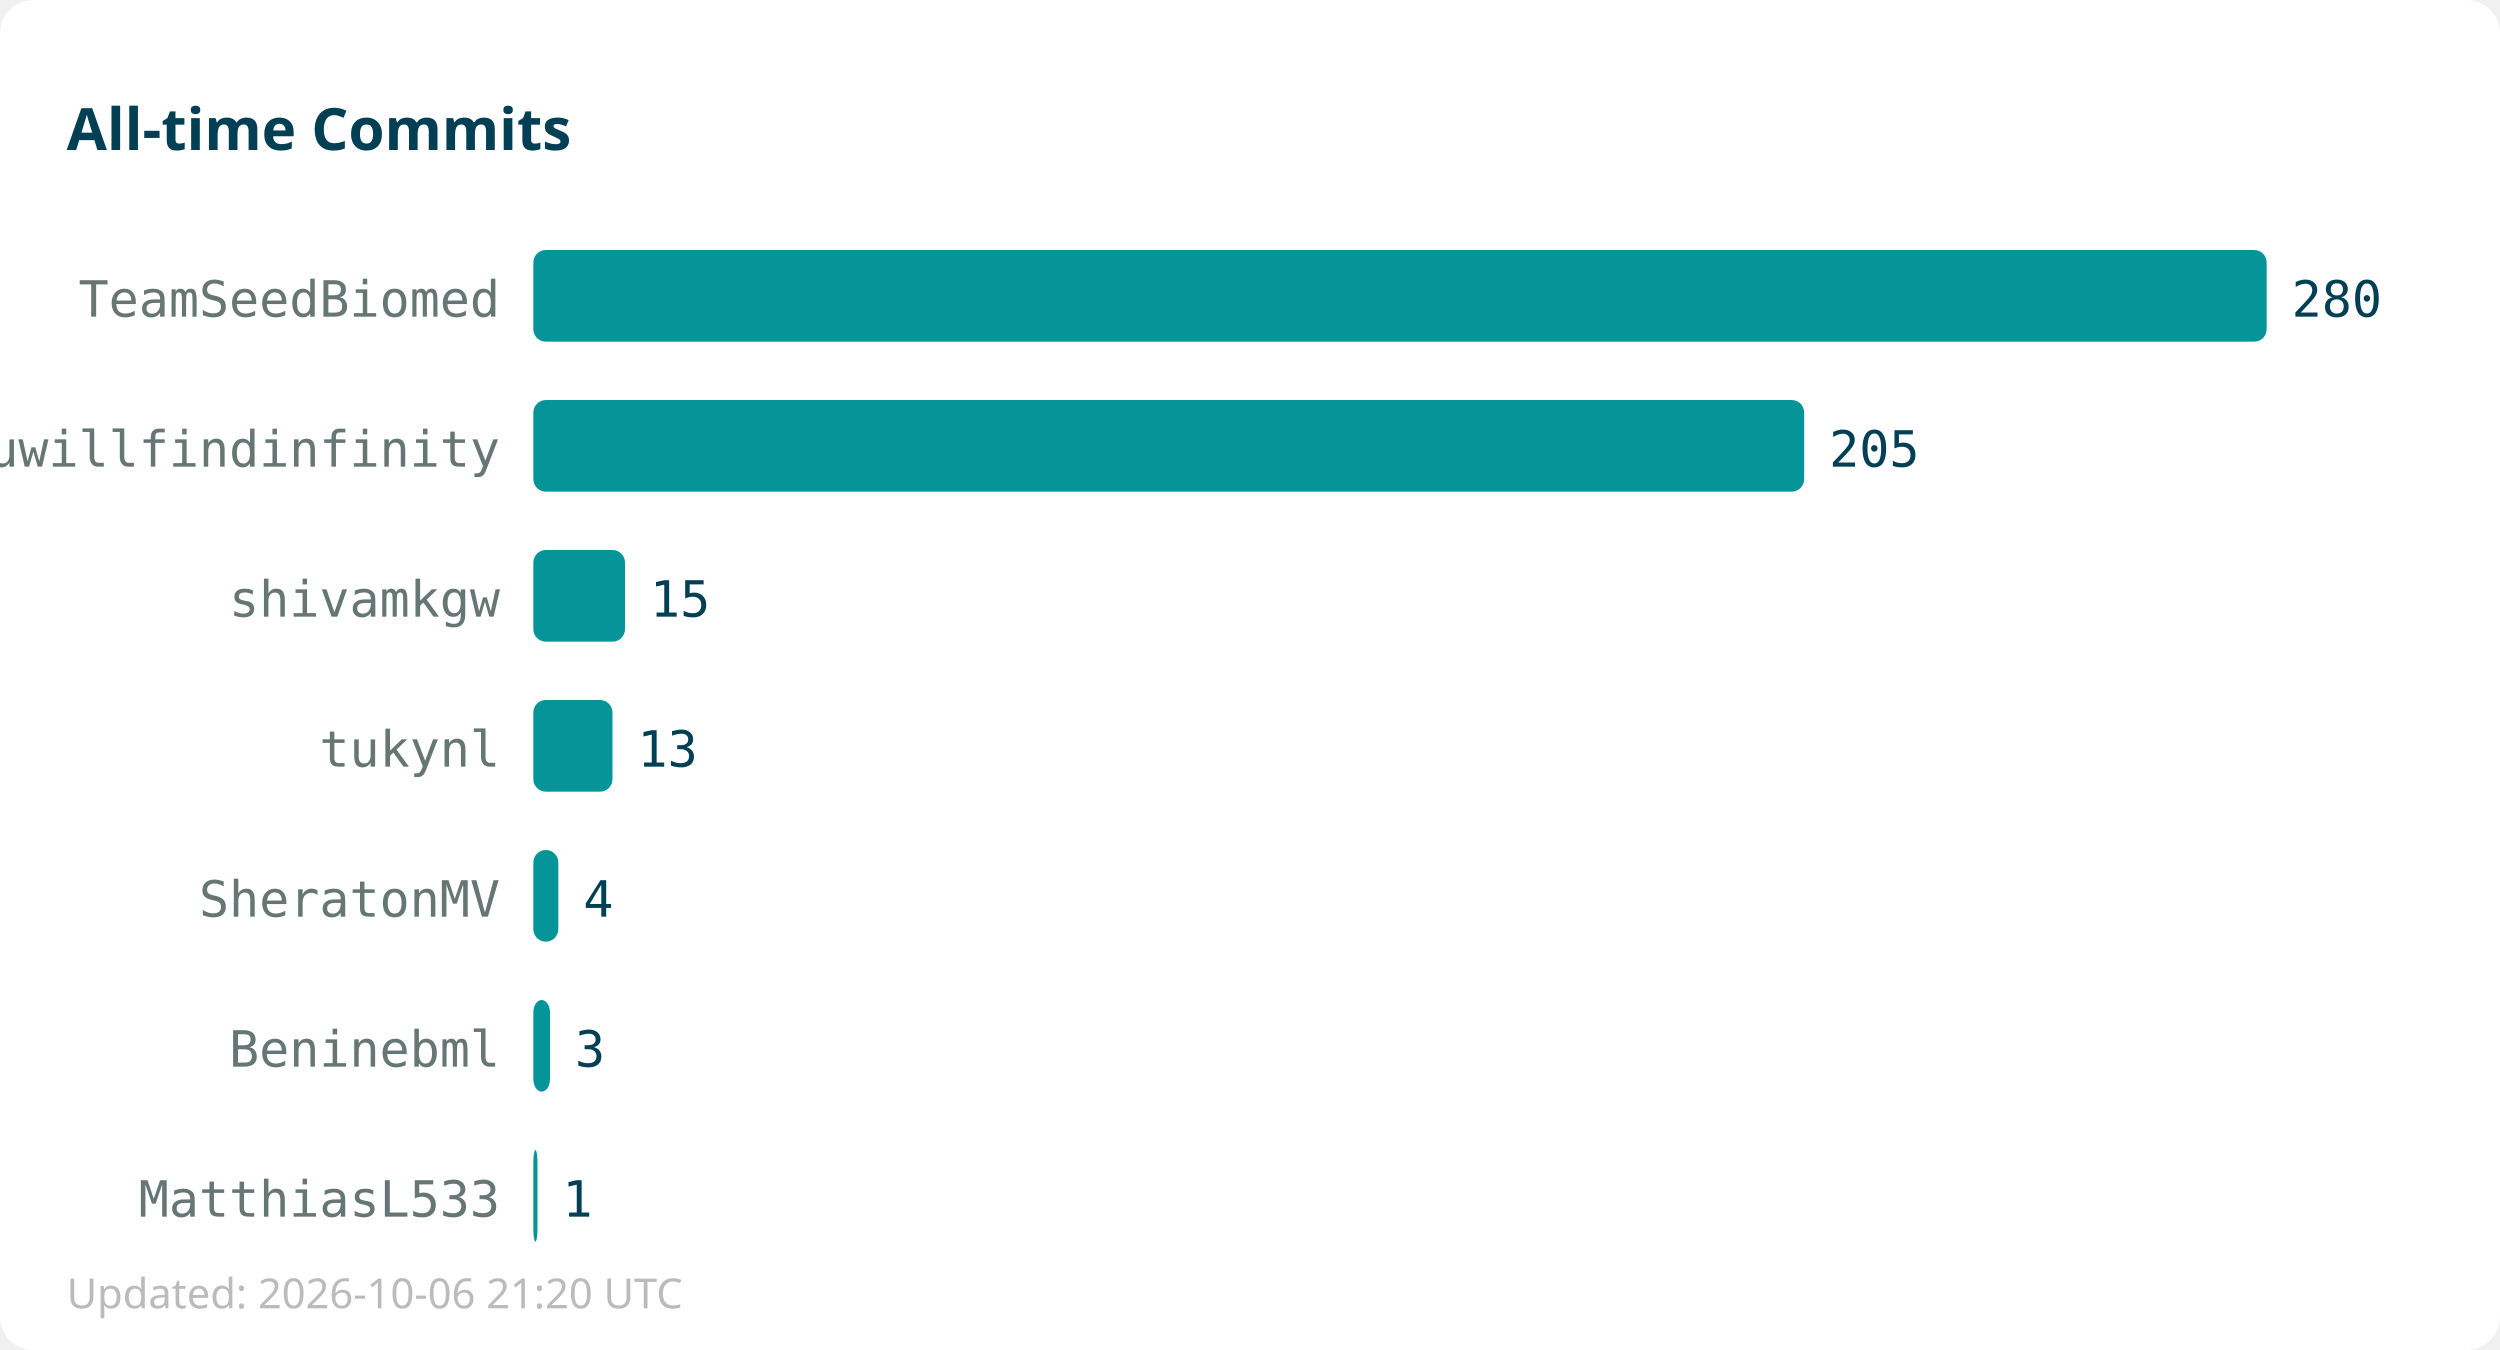
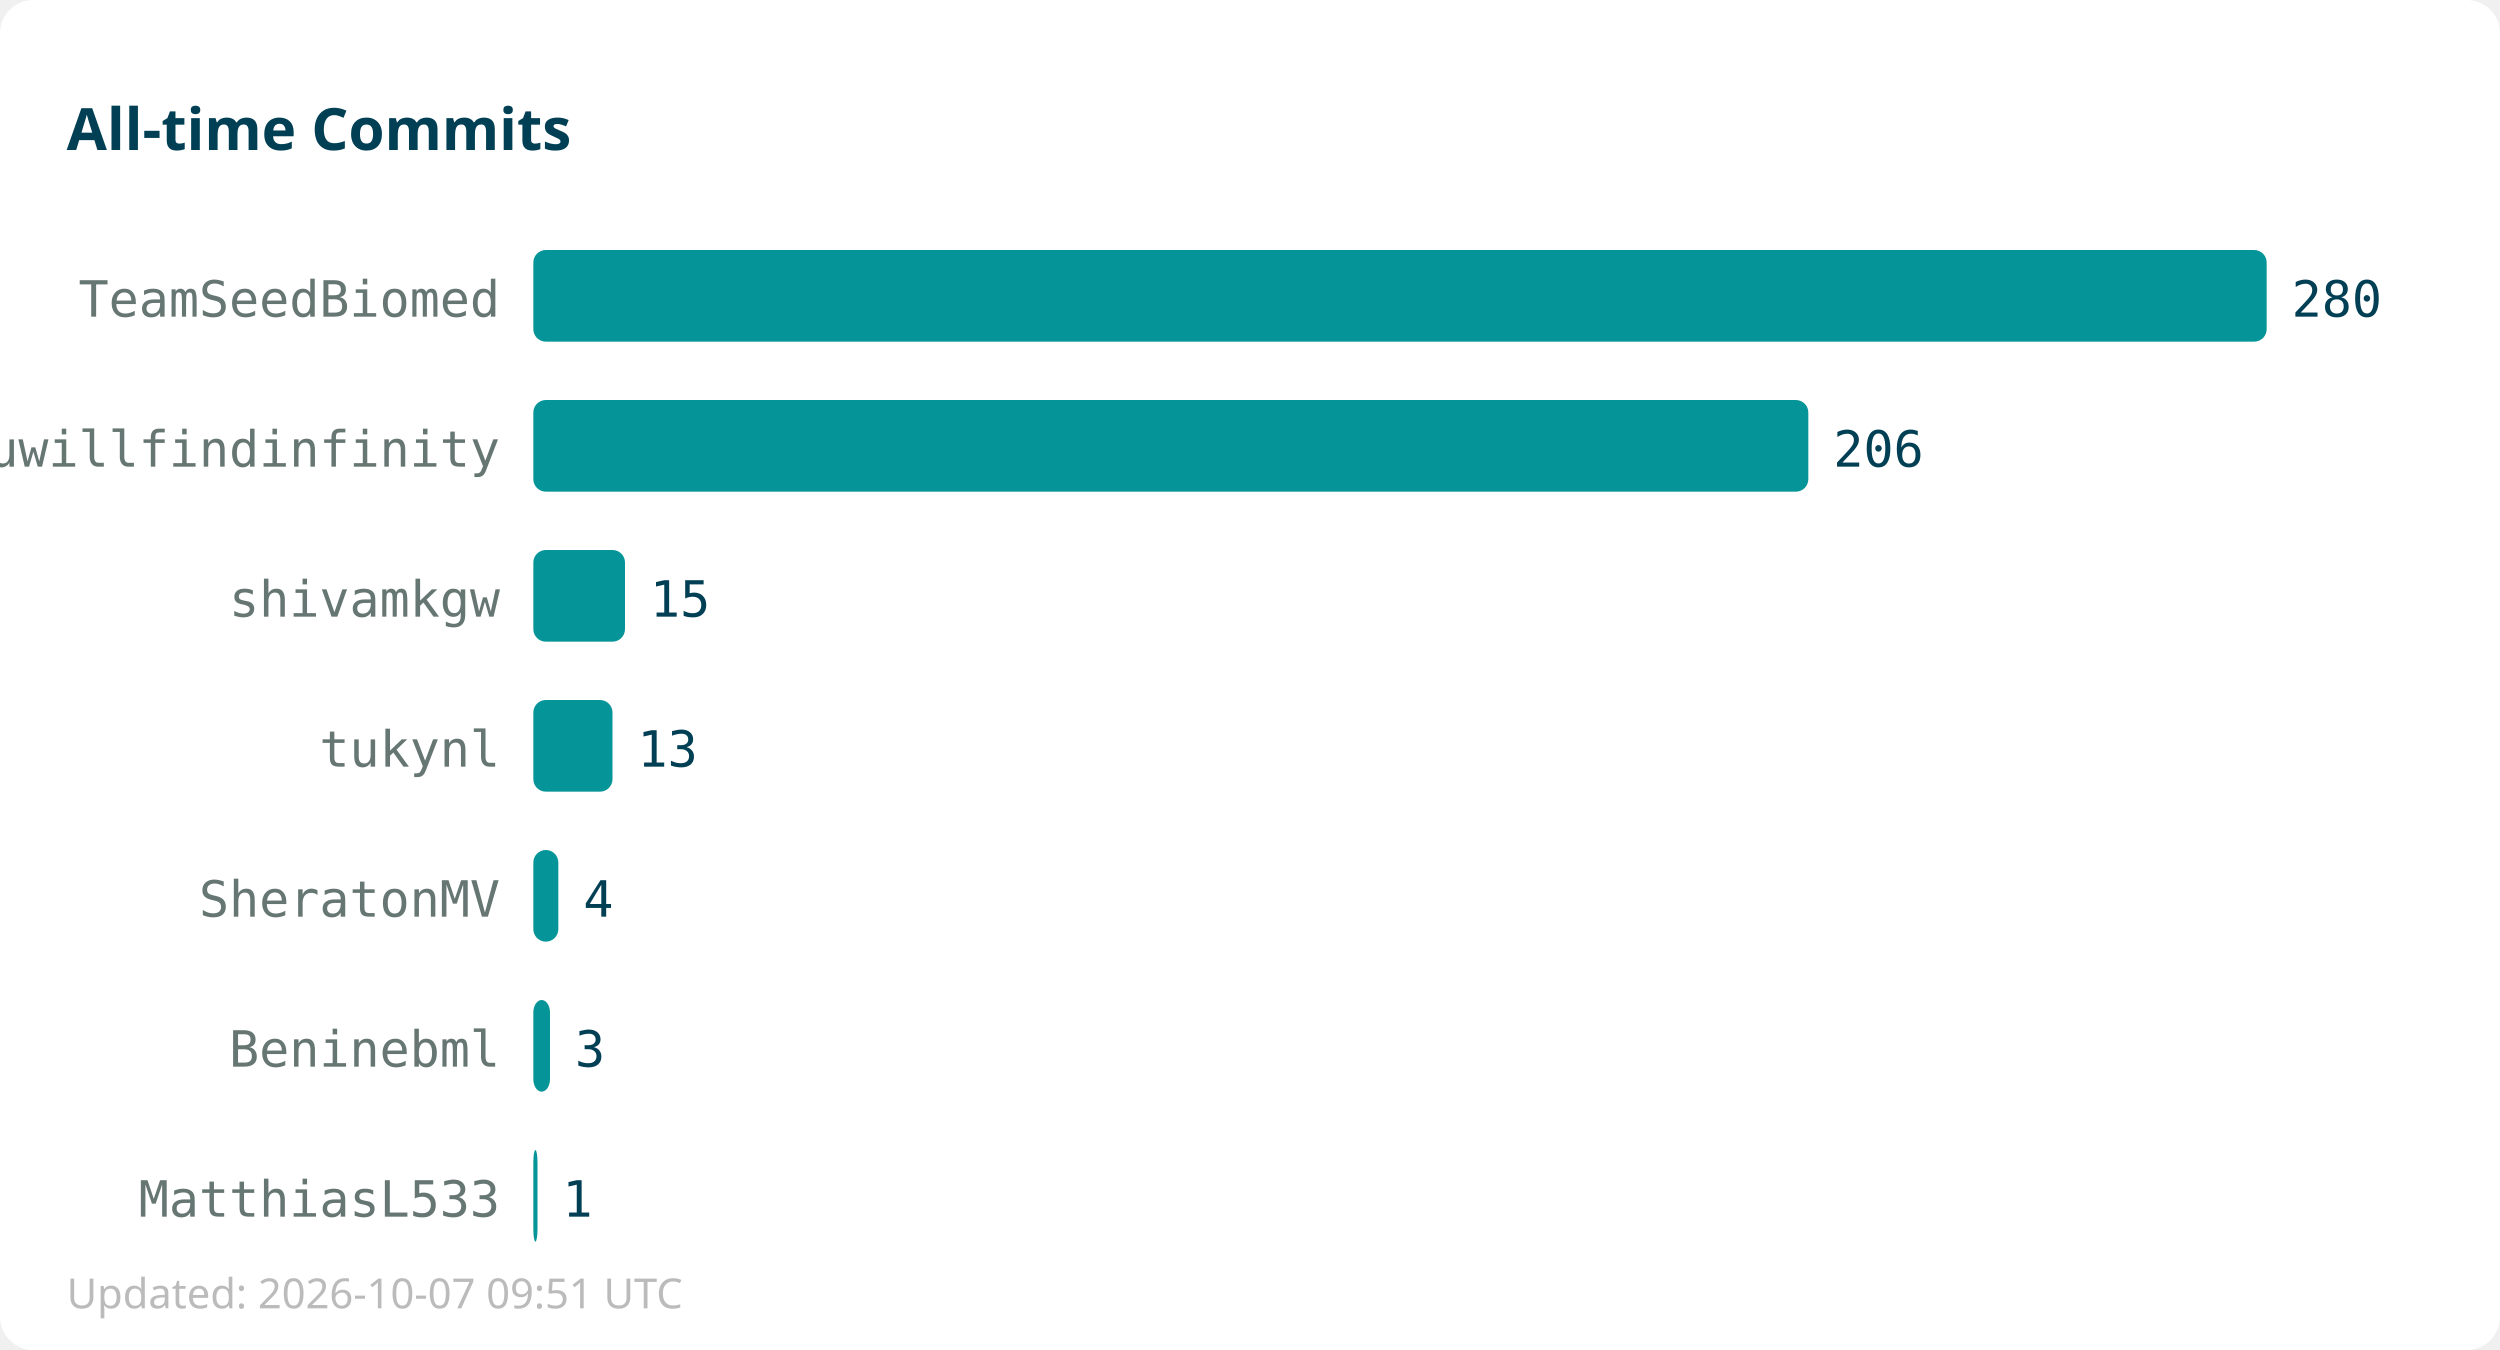
<svg xmlns="http://www.w3.org/2000/svg" width="600" height="324">
  <rect width="600" height="324" fill="#ffffff" rx="8" />
  <text x="16" y="36" font-family="sans-serif" font-size="14" font-weight="bold" fill="#013f54">All-time Commits</text>
  <text x="120" y="76" text-anchor="end" font-family="monospace" font-size="12" fill="#667672">TeamSeedBiomed</text>
  <rect x="128" y="60" width="416" height="22" fill="#059598" rx="3" />
  <text x="550" y="76" font-family="monospace" font-size="12" fill="#013f54">280</text>
  <text x="120" y="112" text-anchor="end" font-family="monospace" font-size="12" fill="#667672">youwillfindinfinity</text>
-   <rect x="128" y="96" width="305" height="22" fill="#059598" rx="3" />
-   <text x="439" y="112" font-family="monospace" font-size="12" fill="#013f54">205</text>
+   <rect x="128" y="96" width="306" height="22" fill="#059598" rx="3" />
+   <text x="440" y="112" font-family="monospace" font-size="12" fill="#013f54">206</text>
  <text x="120" y="148" text-anchor="end" font-family="monospace" font-size="12" fill="#667672">shivamkgw</text>
  <rect x="128" y="132" width="22" height="22" fill="#059598" rx="3" />
  <text x="156" y="148" font-family="monospace" font-size="12" fill="#013f54">15</text>
  <text x="120" y="184" text-anchor="end" font-family="monospace" font-size="12" fill="#667672">tukynl</text>
  <rect x="128" y="168" width="19" height="22" fill="#059598" rx="3" />
  <text x="153" y="184" font-family="monospace" font-size="12" fill="#013f54">13</text>
  <text x="120" y="220" text-anchor="end" font-family="monospace" font-size="12" fill="#667672">SheratonMV</text>
  <rect x="128" y="204" width="6" height="22" fill="#059598" rx="3" />
  <text x="140" y="220" font-family="monospace" font-size="12" fill="#013f54">4</text>
  <text x="120" y="256" text-anchor="end" font-family="monospace" font-size="12" fill="#667672">Beninebml</text>
  <rect x="128" y="240" width="4" height="22" fill="#059598" rx="3" />
  <text x="138" y="256" font-family="monospace" font-size="12" fill="#013f54">3</text>
  <text x="120" y="292" text-anchor="end" font-family="monospace" font-size="12" fill="#667672">MatthiasL533</text>
  <rect x="128" y="276" width="1" height="22" fill="#059598" rx="3" />
  <text x="135" y="292" font-family="monospace" font-size="12" fill="#013f54">1</text>
-   <text x="16" y="314" font-family="sans-serif" font-size="10" fill="#bbbbbb">Updated: 2026-10-06 21:20 UTC</text>
+   <text x="16" y="314" font-family="sans-serif" font-size="10" fill="#bbbbbb">Updated: 2026-10-07 09:51 UTC</text>
</svg>
